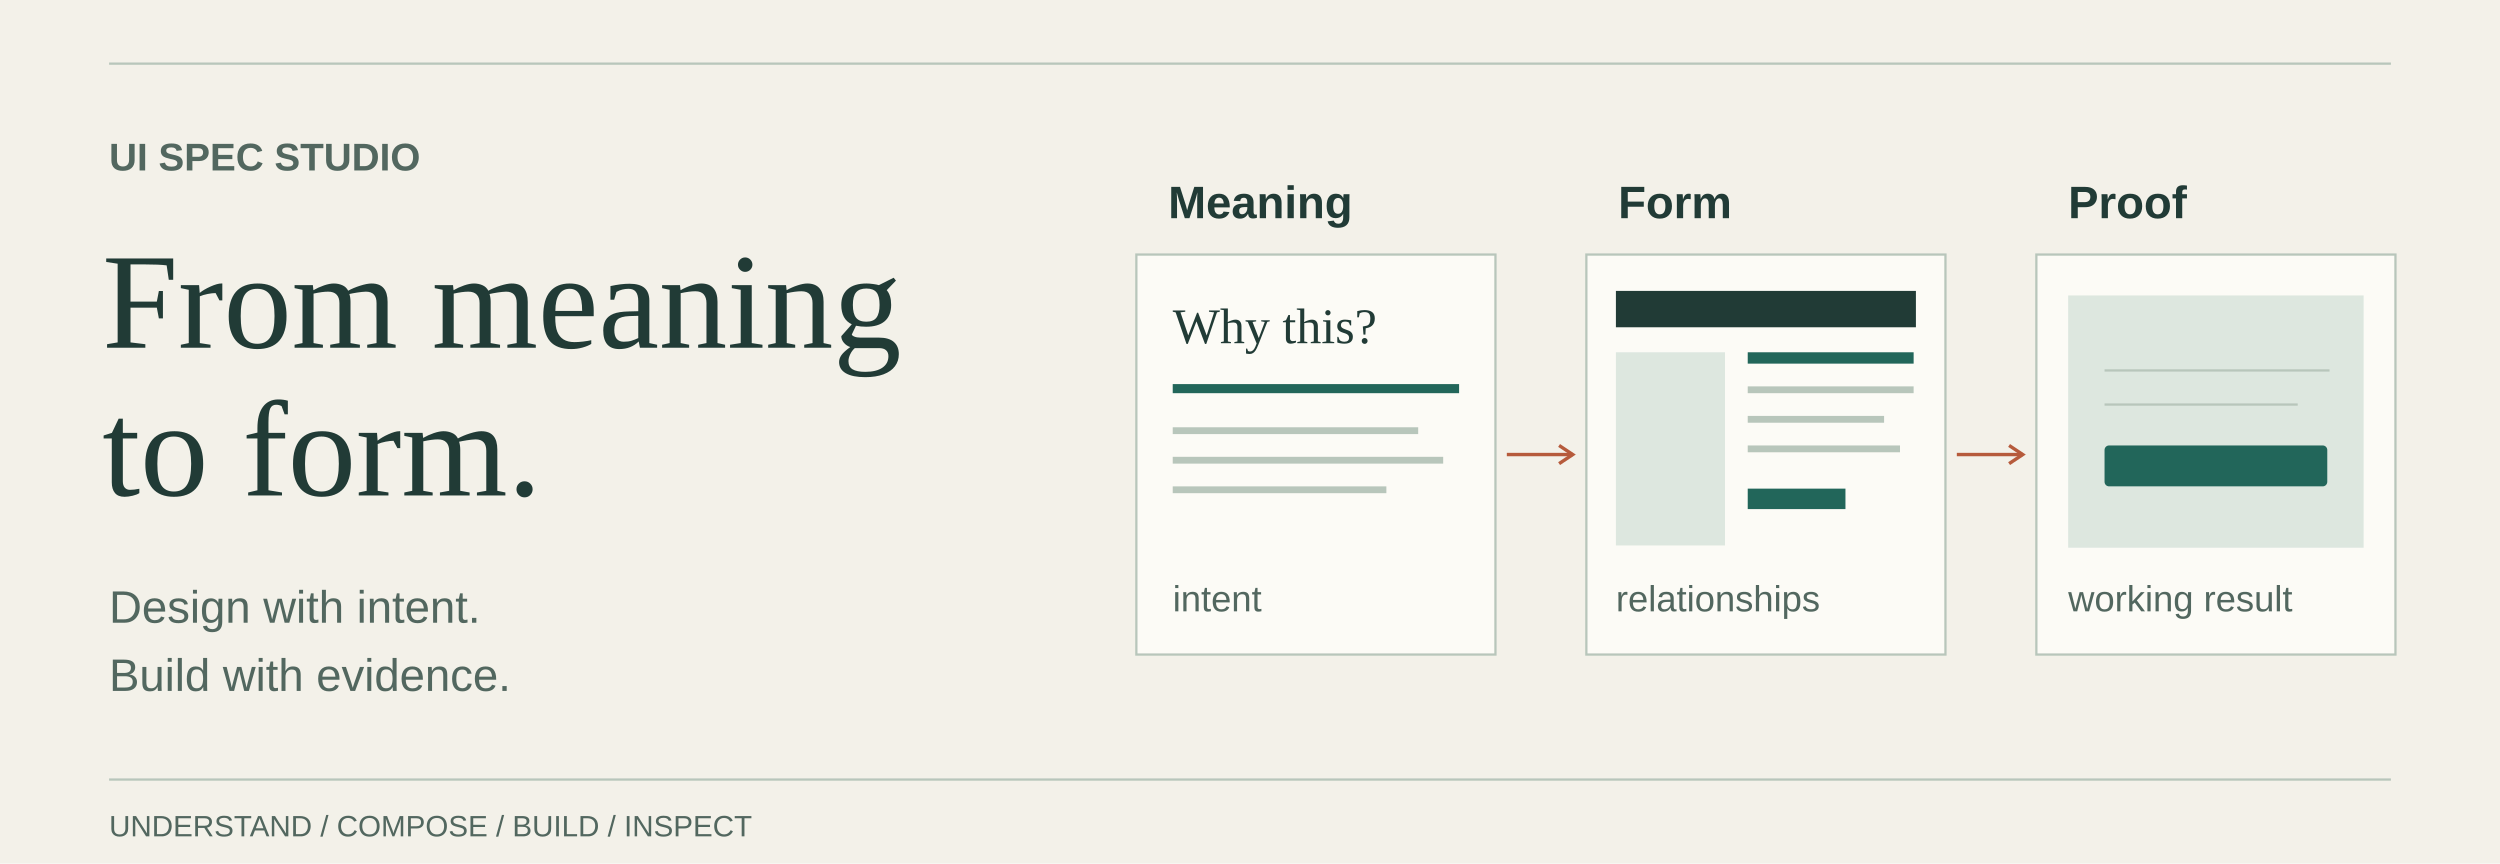
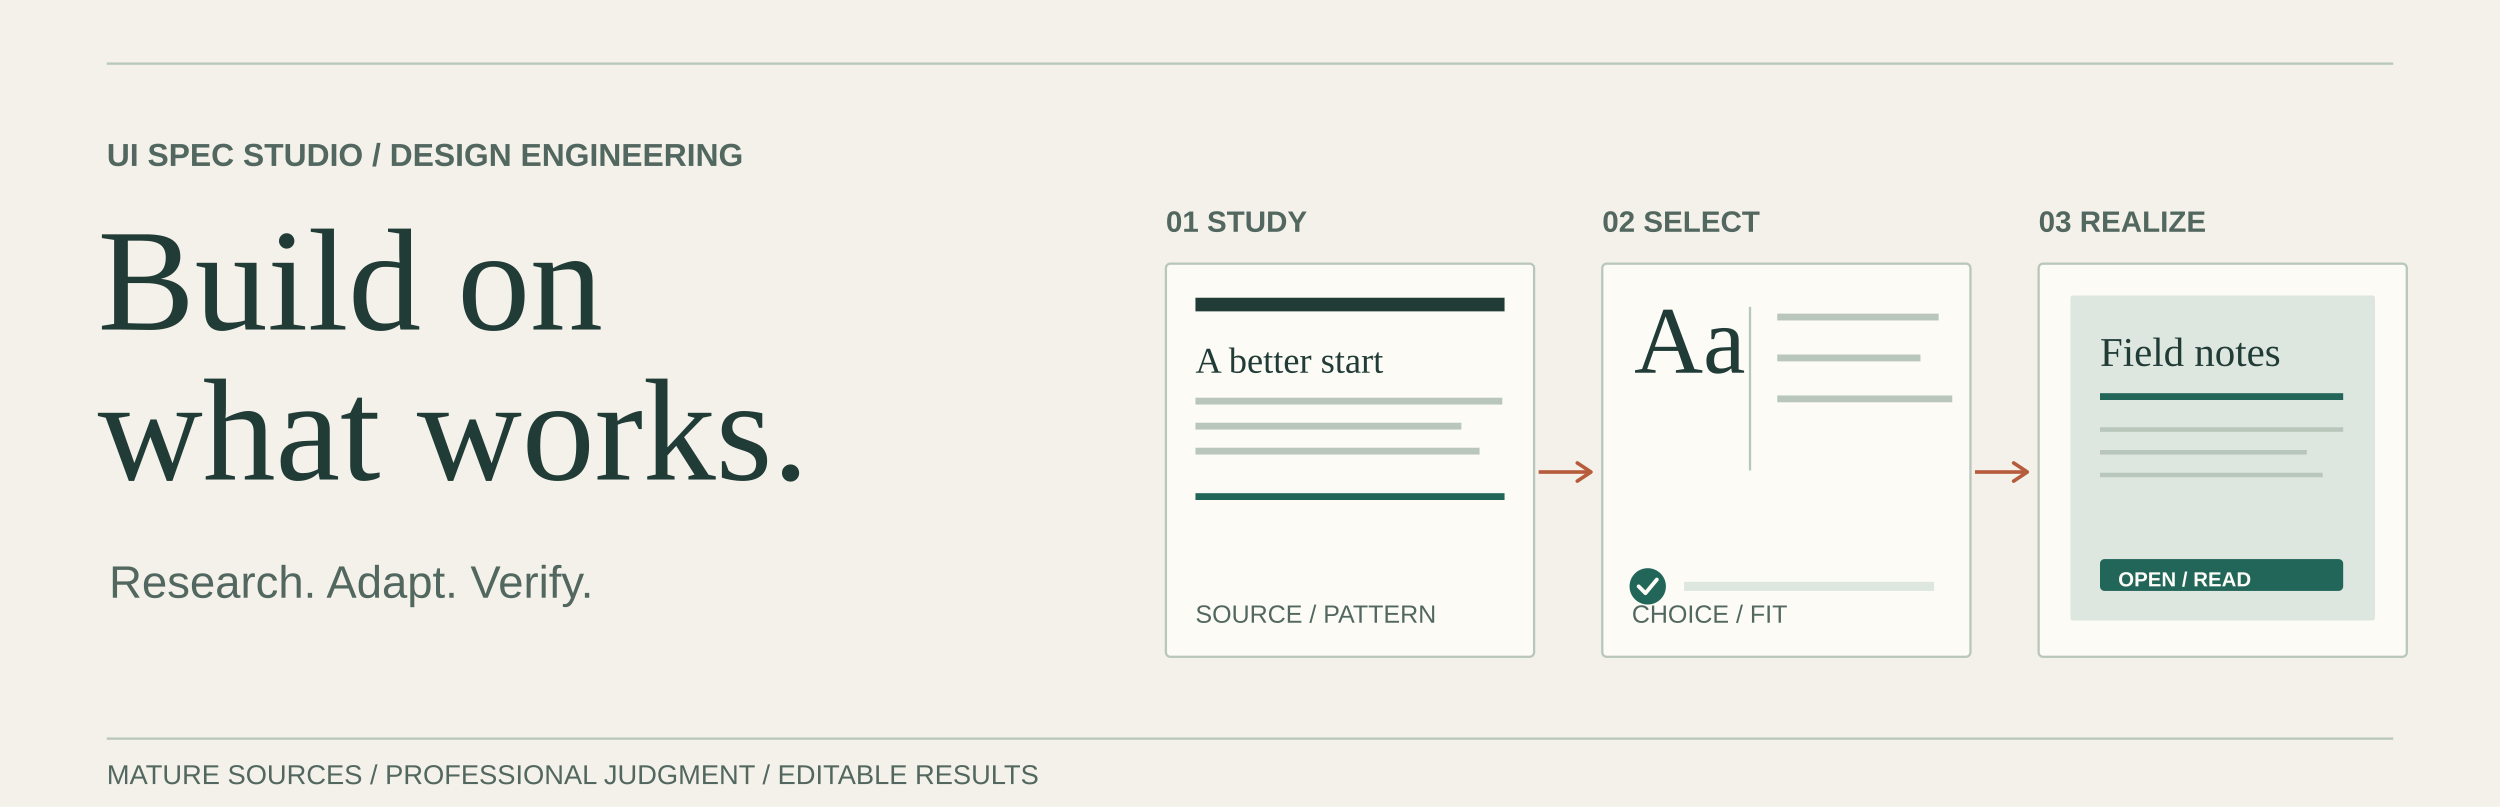
- <svg xmlns="http://www.w3.org/2000/svg" viewBox="0 0 1100 380" role="img" aria-labelledby="title desc">
-   <rect width="1100" height="380" fill="#f3f1e9" />
-   <path d="M48 28H1052" stroke="#b8c6bb" stroke-width="1" />
-   <text x="48" y="75" fill="#52675f" font-family="Arial, Helvetica, sans-serif" font-size="17" font-weight="600">UI SPEC STUDIO</text>
-   <text x="45" y="153" fill="#213b36" font-family="Georgia, 'Times New Roman', serif" font-size="60" font-weight="400">From meaning</text>
-   <text x="45" y="218" fill="#213b36" font-family="Georgia, 'Times New Roman', serif" font-size="60" font-weight="400">to form.</text>
-   <text x="48" y="274" fill="#52675f" font-family="Arial, Helvetica, sans-serif" font-size="20" font-weight="400">Design with intent.</text>
-   <text x="48" y="304" fill="#52675f" font-family="Arial, Helvetica, sans-serif" font-size="20" font-weight="400">Build with evidence.</text>
-   <rect x="500" y="112" width="158" height="176" rx="0" fill="#fcfbf6" stroke="#b8c6bb" />
-   <text x="514" y="96" fill="#213b36" font-family="Arial, Helvetica, sans-serif" font-size="20" font-weight="600">Meaning</text>
-   <text x="516" y="151" fill="#213b36" font-family="Georgia, 'Times New Roman', serif" font-size="22" font-weight="400">Why this?</text>
-   <rect x="516" y="169" width="126" height="4" rx="0" fill="#22665a" />
-   <rect x="516" y="188" width="108" height="3" rx="0" fill="#b8c6bb" />
-   <rect x="516" y="201" width="119" height="3" rx="0" fill="#b8c6bb" />
-   <rect x="516" y="214" width="94" height="3" rx="0" fill="#b8c6bb" />
-   <text x="516" y="269" fill="#52675f" font-family="Arial, Helvetica, sans-serif" font-size="16" font-weight="400">intent</text>
-   <path d="M663 200.0H692" stroke="#b65b3c" stroke-width="1.5" />
-   <path d="M686 196.0l6 4-6 4" fill="none" stroke="#b65b3c" stroke-width="1.5" />
-   <rect x="698" y="112" width="158" height="176" rx="0" fill="#fcfbf6" stroke="#b8c6bb" />
-   <text x="712" y="96" fill="#213b36" font-family="Arial, Helvetica, sans-serif" font-size="20" font-weight="600">Form</text>
-   <rect x="711" y="128" width="132" height="16" rx="0" fill="#213b36" />
-   <rect x="711" y="155" width="48" height="85" rx="0" fill="#dde7df" />
-   <rect x="769" y="155" width="73" height="5" rx="0" fill="#22665a" />
-   <rect x="769" y="170" width="73" height="3" rx="0" fill="#b8c6bb" />
-   <rect x="769" y="183" width="60" height="3" rx="0" fill="#b8c6bb" />
-   <rect x="769" y="196" width="67" height="3" rx="0" fill="#b8c6bb" />
-   <rect x="769" y="215" width="43" height="9" rx="0" fill="#22665a" />
-   <text x="711" y="269" fill="#52675f" font-family="Arial, Helvetica, sans-serif" font-size="16" font-weight="400">relationships</text>
-   <path d="M861 200.0H890" stroke="#b65b3c" stroke-width="1.5" />
-   <path d="M884 196.0l6 4-6 4" fill="none" stroke="#b65b3c" stroke-width="1.5" />
-   <rect x="896" y="112" width="158" height="176" rx="0" fill="#fcfbf6" stroke="#b8c6bb" />
-   <text x="910" y="96" fill="#213b36" font-family="Arial, Helvetica, sans-serif" font-size="20" font-weight="600">Proof</text>
-   <rect x="910" y="130" width="130" height="111" rx="0" fill="#dde7df" />
-   <path d="M926 163H1025" stroke="#b8c6bb" stroke-width="1" />
-   <path d="M926 178H1011" stroke="#b8c6bb" stroke-width="1" />
-   <rect x="926" y="196" width="98" height="18" rx="2" fill="#22665a" />
-   <text x="910" y="269" fill="#52675f" font-family="Arial, Helvetica, sans-serif" font-size="16" font-weight="400">working result</text>
-   <path d="M48 343H1052" stroke="#b8c6bb" stroke-width="1" />
-   <text x="48" y="368" fill="#52675f" font-family="Arial, Helvetica, sans-serif" font-size="13" font-weight="400">UNDERSTAND  /  COMPOSE  /  BUILD  /  INSPECT</text>
+ <svg xmlns="http://www.w3.org/2000/svg" viewBox="0 0 1100 355" role="img" aria-labelledby="title desc">
+   <rect width="1100" height="355" fill="#f3f1e9" />
+   <path d="M47 28L1053 28" stroke="#b8c6bb" stroke-width="1" fill="none" />
+   <text x="47" y="73" fill="#52675f" font-family="Arial, Helvetica, sans-serif" font-size="14" font-weight="600">UI SPEC STUDIO   /   DESIGN ENGINEERING</text>
+   <text x="43" y="145" fill="#213b36" font-family="Georgia, 'Times New Roman', serif" font-size="64" font-weight="400">Build on</text>
+   <text x="43" y="211" fill="#213b36" font-family="Georgia, 'Times New Roman', serif" font-size="64" font-weight="400">what works.</text>
+   <text x="48" y="263" fill="#52675f" font-family="Arial, Helvetica, sans-serif" font-size="20" font-weight="400">Research. Adapt. Verify.</text>
+   <text x="513" y="102" fill="#52675f" font-family="Arial, Helvetica, sans-serif" font-size="13" font-weight="600">01  STUDY</text>
+   <rect x="513" y="116" width="162" height="173" rx="2" fill="#fcfbf6" stroke="#b8c6bb" stroke-width="1" />
+   <rect x="526" y="131" width="136" height="6" rx="0" fill="#213b36" />
+   <text x="526" y="164" fill="#213b36" font-family="Georgia, 'Times New Roman', serif" font-size="16" font-weight="400">A better start</text>
+   <rect x="526" y="175" width="135" height="3" rx="0" fill="#b8c6bb" />
+   <rect x="526" y="186" width="117" height="3" rx="0" fill="#b8c6bb" />
+   <rect x="526" y="197" width="125" height="3" rx="0" fill="#b8c6bb" />
+   <rect x="526" y="217" width="136" height="3" rx="0" fill="#22665a" />
+   <text x="526" y="274" fill="#52675f" font-family="Arial, Helvetica, sans-serif" font-size="11" font-weight="400">SOURCE / PATTERN</text>
+   <path d="M677 207.69L700 207.69" stroke="#b65b3c" stroke-width="1.6" fill="none" />
+   <path d="M694 203.69l6 4 -6 4" fill="none" stroke="#b65b3c" stroke-width="1.6" stroke-linecap="round" stroke-linejoin="round" />
+   <text x="705" y="102" fill="#52675f" font-family="Arial, Helvetica, sans-serif" font-size="13" font-weight="600">02  SELECT</text>
+   <rect x="705" y="116" width="162" height="173" rx="2" fill="#fcfbf6" stroke="#b8c6bb" stroke-width="1" />
+   <text x="719" y="164" fill="#213b36" font-family="Georgia, 'Times New Roman', serif" font-size="42" font-weight="400">Aa</text>
+   <path d="M770 135L770 207" stroke="#b8c6bb" stroke-width="1" fill="none" />
+   <rect x="782" y="138" width="71" height="3" rx="0" fill="#b8c6bb" />
+   <rect x="782" y="156" width="63" height="3" rx="0" fill="#b8c6bb" />
+   <rect x="782" y="174" width="77" height="3" rx="0" fill="#b8c6bb" />
+   <circle cx="725" cy="258" r="8" fill="#22665a" />
+   <path d="M721 258l3 3 5 -6" fill="none" stroke="#fcfbf6" stroke-width="1.7" stroke-linecap="round" stroke-linejoin="round" />
+   <rect x="741" y="256" width="110" height="4" rx="0" fill="#dde7df" />
+   <text x="718" y="274" fill="#52675f" font-family="Arial, Helvetica, sans-serif" font-size="11" font-weight="400">CHOICE / FIT</text>
+   <path d="M869 207.69L892 207.69" stroke="#b65b3c" stroke-width="1.6" fill="none" />
+   <path d="M886 203.69l6 4 -6 4" fill="none" stroke="#b65b3c" stroke-width="1.6" stroke-linecap="round" stroke-linejoin="round" />
+   <text x="897" y="102" fill="#52675f" font-family="Arial, Helvetica, sans-serif" font-size="13" font-weight="600">03  REALIZE</text>
+   <rect x="897" y="116" width="162" height="173" rx="2" fill="#fcfbf6" stroke="#b8c6bb" stroke-width="1" />
+   <rect x="911" y="130" width="134" height="143" rx="1" fill="#dde7df" />
+   <text x="924" y="161" fill="#213b36" font-family="Georgia, 'Times New Roman', serif" font-size="18" font-weight="400">Field notes</text>
+   <rect x="924" y="173" width="107" height="3" rx="0" fill="#22665a" />
+   <rect x="924" y="188" width="107" height="2" rx="0" fill="#b8c6bb" />
+   <rect x="924" y="198" width="91" height="2" rx="0" fill="#b8c6bb" />
+   <rect x="924" y="208" width="98" height="2" rx="0" fill="#b8c6bb" />
+   <rect x="924" y="246" width="107" height="14" rx="2" fill="#22665a" />
+   <text x="932" y="258" fill="#fcfbf6" font-family="Arial, Helvetica, sans-serif" font-size="9" font-weight="600">OPEN / READ</text>
+   <path d="M47 325L1053 325" stroke="#b8c6bb" stroke-width="1" fill="none" />
+   <text x="47" y="345" fill="#52675f" font-family="Arial, Helvetica, sans-serif" font-size="12" font-weight="400">MATURE SOURCES   /   PROFESSIONAL JUDGMENT   /   EDITABLE RESULTS</text>
</svg>
